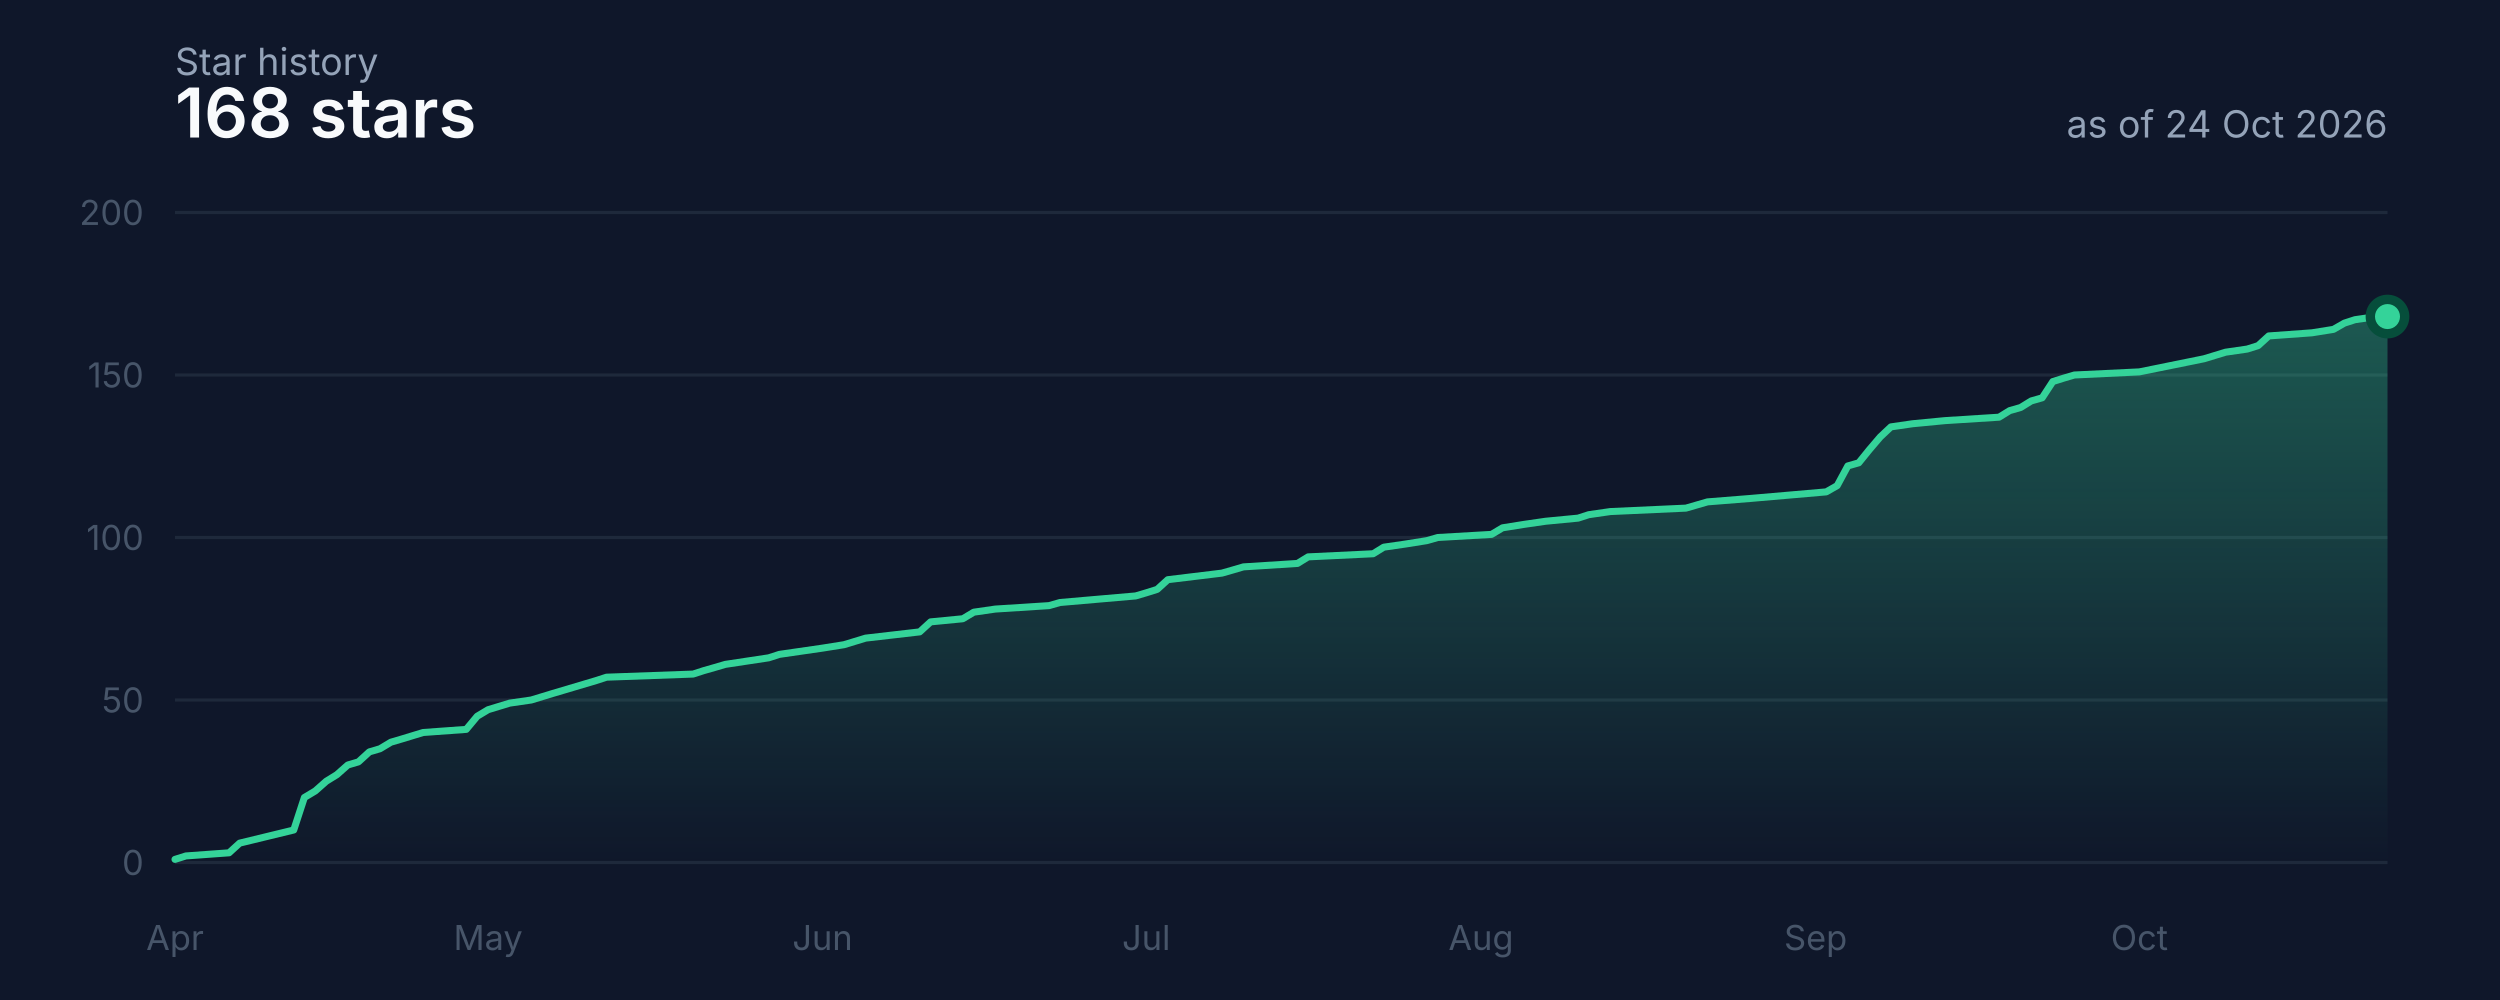
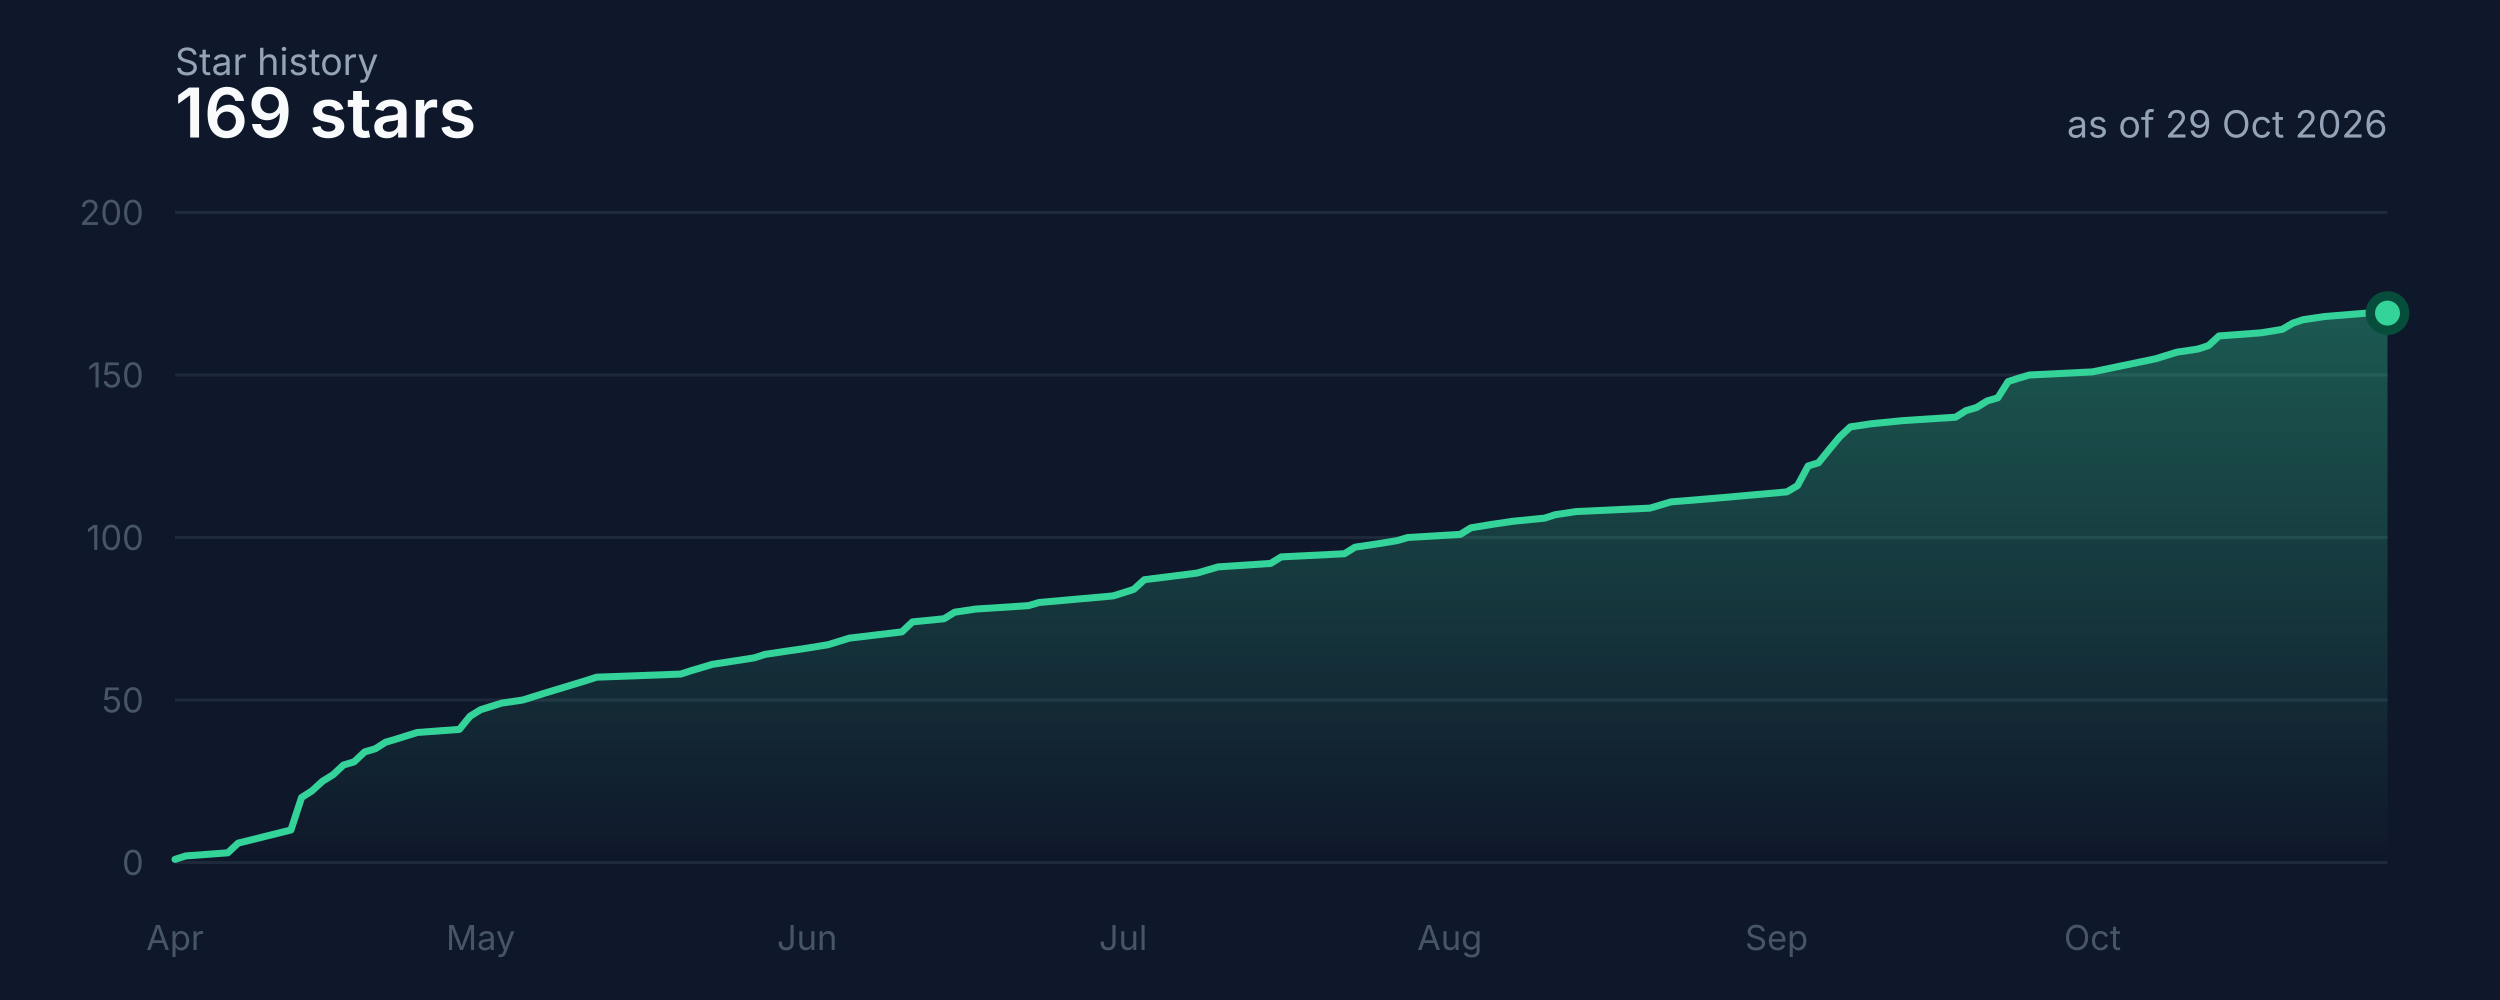
- <svg xmlns="http://www.w3.org/2000/svg" width="800" height="320" viewBox="0 0 800 320" role="img" aria-label="OpenSRE GitHub star history, 168 stars as of 2026-10-24">
+ <svg xmlns="http://www.w3.org/2000/svg" width="800" height="320" viewBox="0 0 800 320" role="img" aria-label="OpenSRE GitHub star history, 169 stars as of 2026-10-29">
  <rect width="100%" height="100%" fill="#0f172a" />
  <text x="56" y="24" fill="#94a3b8" font-family="ui-sans-serif, system-ui, -apple-system, sans-serif" font-size="12">Star history</text>
-   <text x="56" y="44" fill="#f8fafc" font-family="ui-sans-serif, system-ui, -apple-system, sans-serif" font-size="22" font-weight="600">168 stars</text>
-   <text x="764" y="44" fill="#94a3b8" font-family="ui-sans-serif, system-ui, -apple-system, sans-serif" font-size="12" text-anchor="end">as of 24 Oct 2026</text>
+   <text x="56" y="44" fill="#f8fafc" font-family="ui-sans-serif, system-ui, -apple-system, sans-serif" font-size="22" font-weight="600">169 stars</text>
+   <text x="764" y="44" fill="#94a3b8" font-family="ui-sans-serif, system-ui, -apple-system, sans-serif" font-size="12" text-anchor="end">as of 29 Oct 2026</text>
  <g font-family="ui-sans-serif, system-ui, -apple-system, sans-serif">
    <line x1="56" y1="276.0" x2="764" y2="276.0" stroke="#1e293b" stroke-width="1" />
    <text x="46" y="276.0" fill="#475569" font-size="11" text-anchor="end" dominant-baseline="middle">0</text>
    <line x1="56" y1="224.0" x2="764" y2="224.0" stroke="#1e293b" stroke-width="1" />
    <text x="46" y="224.0" fill="#475569" font-size="11" text-anchor="end" dominant-baseline="middle">50</text>
    <line x1="56" y1="172.0" x2="764" y2="172.0" stroke="#1e293b" stroke-width="1" />
    <text x="46" y="172.0" fill="#475569" font-size="11" text-anchor="end" dominant-baseline="middle">100</text>
    <line x1="56" y1="120.0" x2="764" y2="120.0" stroke="#1e293b" stroke-width="1" />
    <text x="46" y="120.0" fill="#475569" font-size="11" text-anchor="end" dominant-baseline="middle">150</text>
    <line x1="56" y1="68.0" x2="764" y2="68.0" stroke="#1e293b" stroke-width="1" />
    <text x="46" y="68.0" fill="#475569" font-size="11" text-anchor="end" dominant-baseline="middle">200</text>
    <text x="56.0" y="304" fill="#475569" font-size="11" text-anchor="middle">Apr</text>
-     <text x="156.2" y="304" fill="#475569" font-size="11" text-anchor="middle">May</text>
-     <text x="263.2" y="304" fill="#475569" font-size="11" text-anchor="middle">Jun</text>
-     <text x="366.8" y="304" fill="#475569" font-size="11" text-anchor="middle">Jul</text>
-     <text x="473.9" y="304" fill="#475569" font-size="11" text-anchor="middle">Aug</text>
-     <text x="581.0" y="304" fill="#475569" font-size="11" text-anchor="middle">Sep</text>
-     <text x="684.6" y="304" fill="#475569" font-size="11" text-anchor="middle">Oct</text>
+     <text x="153.8" y="304" fill="#475569" font-size="11" text-anchor="middle">May</text>
+     <text x="258.3" y="304" fill="#475569" font-size="11" text-anchor="middle">Jun</text>
+     <text x="359.4" y="304" fill="#475569" font-size="11" text-anchor="middle">Jul</text>
+     <text x="463.9" y="304" fill="#475569" font-size="11" text-anchor="middle">Aug</text>
+     <text x="568.5" y="304" fill="#475569" font-size="11" text-anchor="middle">Sep</text>
+     <text x="669.6" y="304" fill="#475569" font-size="11" text-anchor="middle">Oct</text>
  </g>
  <defs>
    <linearGradient id="fill-dark" x1="0" y1="0" x2="0" y2="1">
      <stop offset="0%" stop-color="#34d399" stop-opacity="0.35" />
      <stop offset="100%" stop-color="#34d399" stop-opacity="0" />
    </linearGradient>
  </defs>
-   <path d="M56.0,275.0 L59.5,273.9 L73.3,272.9 L76.7,269.8 L94.0,265.6 L97.4,255.2 L100.9,253.1 L104.4,250.0 L107.8,247.9 L111.3,244.8 L114.7,243.8 L118.2,240.6 L121.6,239.6 L125.1,237.5 L128.5,236.5 L135.4,234.4 L149.2,233.4 L152.7,229.2 L156.2,227.1 L163.1,225.0 L170.0,224.0 L176.9,221.9 L190.7,217.8 L194.1,216.7 L221.8,215.7 L225.2,214.6 L228.7,213.6 L232.1,212.6 L246.0,210.5 L249.4,209.4 L256.3,208.4 L263.2,207.4 L270.1,206.3 L277.0,204.2 L294.3,202.2 L297.8,199.0 L308.1,198.0 L311.6,195.9 L318.5,194.9 L335.7,193.8 L339.2,192.8 L363.4,190.7 L366.8,189.7 L370.3,188.6 L373.7,185.5 L391.0,183.4 L394.5,182.4 L397.9,181.4 L415.2,180.3 L418.6,178.2 L439.4,177.2 L442.8,175.1 L449.7,174.1 L456.6,173.0 L460.1,172.0 L477.3,171.0 L480.8,168.9 L487.7,167.8 L494.6,166.8 L505.0,165.8 L508.4,164.7 L515.3,163.7 L539.5,162.6 L546.4,160.6 L560.2,159.5 L584.4,157.4 L587.9,155.4 L591.3,149.1 L594.8,148.1 L598.2,143.9 L601.7,139.8 L605.1,136.6 L612.0,135.6 L622.4,134.6 L639.7,133.5 L643.1,131.4 L646.6,130.4 L650.0,128.3 L653.5,127.3 L656.9,122.1 L660.4,121.0 L663.8,120.0 L684.6,119.0 L705.3,114.8 L712.2,112.7 L719.1,111.7 L722.6,110.6 L726.0,107.5 L739.8,106.5 L746.7,105.4 L750.2,103.4 L753.6,102.3 L760.5,101.3 L764.0,101.3 L764.0,276.0 L56.0,276.0 Z" fill="url(#fill-dark)" />
-   <path d="M56.0,275.0 L59.5,273.9 L73.3,272.9 L76.7,269.8 L94.0,265.6 L97.4,255.2 L100.9,253.1 L104.4,250.0 L107.8,247.9 L111.3,244.8 L114.7,243.8 L118.2,240.6 L121.6,239.6 L125.1,237.5 L128.5,236.5 L135.4,234.4 L149.2,233.4 L152.7,229.2 L156.2,227.1 L163.1,225.0 L170.0,224.0 L176.9,221.9 L190.7,217.8 L194.1,216.7 L221.8,215.7 L225.2,214.6 L228.7,213.6 L232.1,212.6 L246.0,210.5 L249.4,209.4 L256.3,208.4 L263.2,207.4 L270.1,206.3 L277.0,204.2 L294.3,202.2 L297.8,199.0 L308.1,198.0 L311.6,195.9 L318.5,194.9 L335.7,193.8 L339.2,192.8 L363.4,190.7 L366.8,189.7 L370.3,188.6 L373.7,185.5 L391.0,183.4 L394.5,182.4 L397.9,181.4 L415.2,180.3 L418.6,178.2 L439.4,177.2 L442.8,175.1 L449.7,174.1 L456.6,173.0 L460.1,172.0 L477.3,171.0 L480.8,168.9 L487.7,167.8 L494.6,166.8 L505.0,165.8 L508.4,164.7 L515.3,163.7 L539.5,162.6 L546.4,160.6 L560.2,159.5 L584.4,157.4 L587.9,155.4 L591.3,149.1 L594.8,148.1 L598.2,143.9 L601.7,139.8 L605.1,136.6 L612.0,135.6 L622.4,134.6 L639.7,133.5 L643.1,131.4 L646.6,130.4 L650.0,128.3 L653.5,127.3 L656.9,122.1 L660.4,121.0 L663.8,120.0 L684.6,119.0 L705.3,114.8 L712.2,112.7 L719.1,111.7 L722.6,110.6 L726.0,107.5 L739.8,106.5 L746.7,105.4 L750.2,103.4 L753.6,102.3 L760.5,101.3 L764.0,101.3" fill="none" stroke="#34d399" stroke-width="2.25" stroke-linecap="round" stroke-linejoin="round" />
-   <circle cx="764.0" cy="101.3" r="7" fill="#064e3b" />
-   <circle cx="764.0" cy="101.3" r="4" fill="#34d399" />
+   <path d="M56.0,275.0 L59.4,273.9 L72.9,272.9 L76.2,269.8 L93.1,265.6 L96.5,255.2 L99.8,253.1 L103.2,250.0 L106.6,247.9 L109.9,244.8 L113.3,243.8 L116.7,240.6 L120.1,239.6 L123.4,237.5 L126.8,236.5 L133.5,234.4 L147.0,233.4 L150.4,229.2 L153.8,227.1 L160.5,225.0 L167.3,224.0 L174.0,221.9 L187.5,217.8 L190.9,216.7 L217.8,215.7 L221.2,214.6 L224.6,213.6 L227.9,212.6 L241.4,210.5 L244.8,209.4 L251.5,208.4 L258.3,207.4 L265.0,206.3 L271.8,204.2 L288.6,202.2 L292.0,199.0 L302.1,198.0 L305.5,195.9 L312.2,194.9 L329.1,193.8 L332.5,192.8 L356.1,190.7 L359.4,189.7 L362.8,188.6 L366.2,185.5 L383.0,183.4 L386.4,182.4 L389.8,181.4 L406.6,180.3 L410.0,178.2 L430.2,177.2 L433.6,175.1 L440.3,174.1 L447.1,173.0 L450.5,172.0 L467.3,171.0 L470.7,168.9 L477.4,167.8 L484.2,166.8 L494.3,165.8 L497.7,164.7 L504.4,163.7 L528.0,162.6 L534.7,160.6 L548.2,159.5 L571.8,157.4 L575.2,155.4 L578.6,149.1 L581.9,148.1 L585.3,143.9 L588.7,139.8 L592.1,136.6 L598.8,135.6 L608.9,134.6 L625.8,133.5 L629.1,131.4 L632.5,130.4 L635.9,128.3 L639.3,127.3 L642.6,122.1 L646.0,121.0 L649.4,120.0 L669.6,119.0 L689.8,114.8 L696.6,112.7 L703.3,111.7 L706.7,110.6 L710.1,107.5 L723.5,106.5 L730.3,105.4 L733.7,103.4 L737.0,102.3 L743.8,101.3 L757.3,100.2 L764.0,100.2 L764.0,276.0 L56.0,276.0 Z" fill="url(#fill-dark)" />
+   <path d="M56.0,275.0 L59.4,273.9 L72.9,272.9 L76.2,269.8 L93.1,265.6 L96.5,255.2 L99.8,253.1 L103.2,250.0 L106.6,247.9 L109.9,244.8 L113.3,243.8 L116.7,240.6 L120.1,239.6 L123.4,237.5 L126.8,236.5 L133.5,234.4 L147.0,233.4 L150.4,229.2 L153.8,227.1 L160.5,225.0 L167.3,224.0 L174.0,221.9 L187.5,217.8 L190.9,216.7 L217.8,215.7 L221.2,214.6 L224.6,213.6 L227.9,212.6 L241.4,210.5 L244.8,209.4 L251.5,208.4 L258.3,207.4 L265.0,206.3 L271.8,204.2 L288.6,202.2 L292.0,199.0 L302.1,198.0 L305.5,195.9 L312.2,194.9 L329.1,193.8 L332.5,192.8 L356.1,190.7 L359.4,189.7 L362.8,188.6 L366.2,185.5 L383.0,183.4 L386.4,182.4 L389.8,181.4 L406.6,180.3 L410.0,178.2 L430.2,177.2 L433.6,175.1 L440.3,174.1 L447.1,173.0 L450.5,172.0 L467.3,171.0 L470.7,168.9 L477.4,167.8 L484.2,166.8 L494.3,165.8 L497.7,164.7 L504.4,163.7 L528.0,162.6 L534.7,160.6 L548.2,159.5 L571.8,157.4 L575.2,155.4 L578.6,149.1 L581.9,148.1 L585.3,143.9 L588.7,139.8 L592.1,136.6 L598.8,135.6 L608.9,134.6 L625.8,133.5 L629.1,131.4 L632.5,130.4 L635.9,128.3 L639.3,127.3 L642.6,122.1 L646.0,121.0 L649.4,120.0 L669.6,119.0 L689.8,114.8 L696.6,112.7 L703.3,111.7 L706.7,110.6 L710.1,107.5 L723.5,106.5 L730.3,105.4 L733.7,103.4 L737.0,102.3 L743.8,101.3 L757.3,100.2 L764.0,100.2" fill="none" stroke="#34d399" stroke-width="2.25" stroke-linecap="round" stroke-linejoin="round" />
+   <circle cx="764.0" cy="100.2" r="7" fill="#064e3b" />
+   <circle cx="764.0" cy="100.2" r="4" fill="#34d399" />
</svg>
